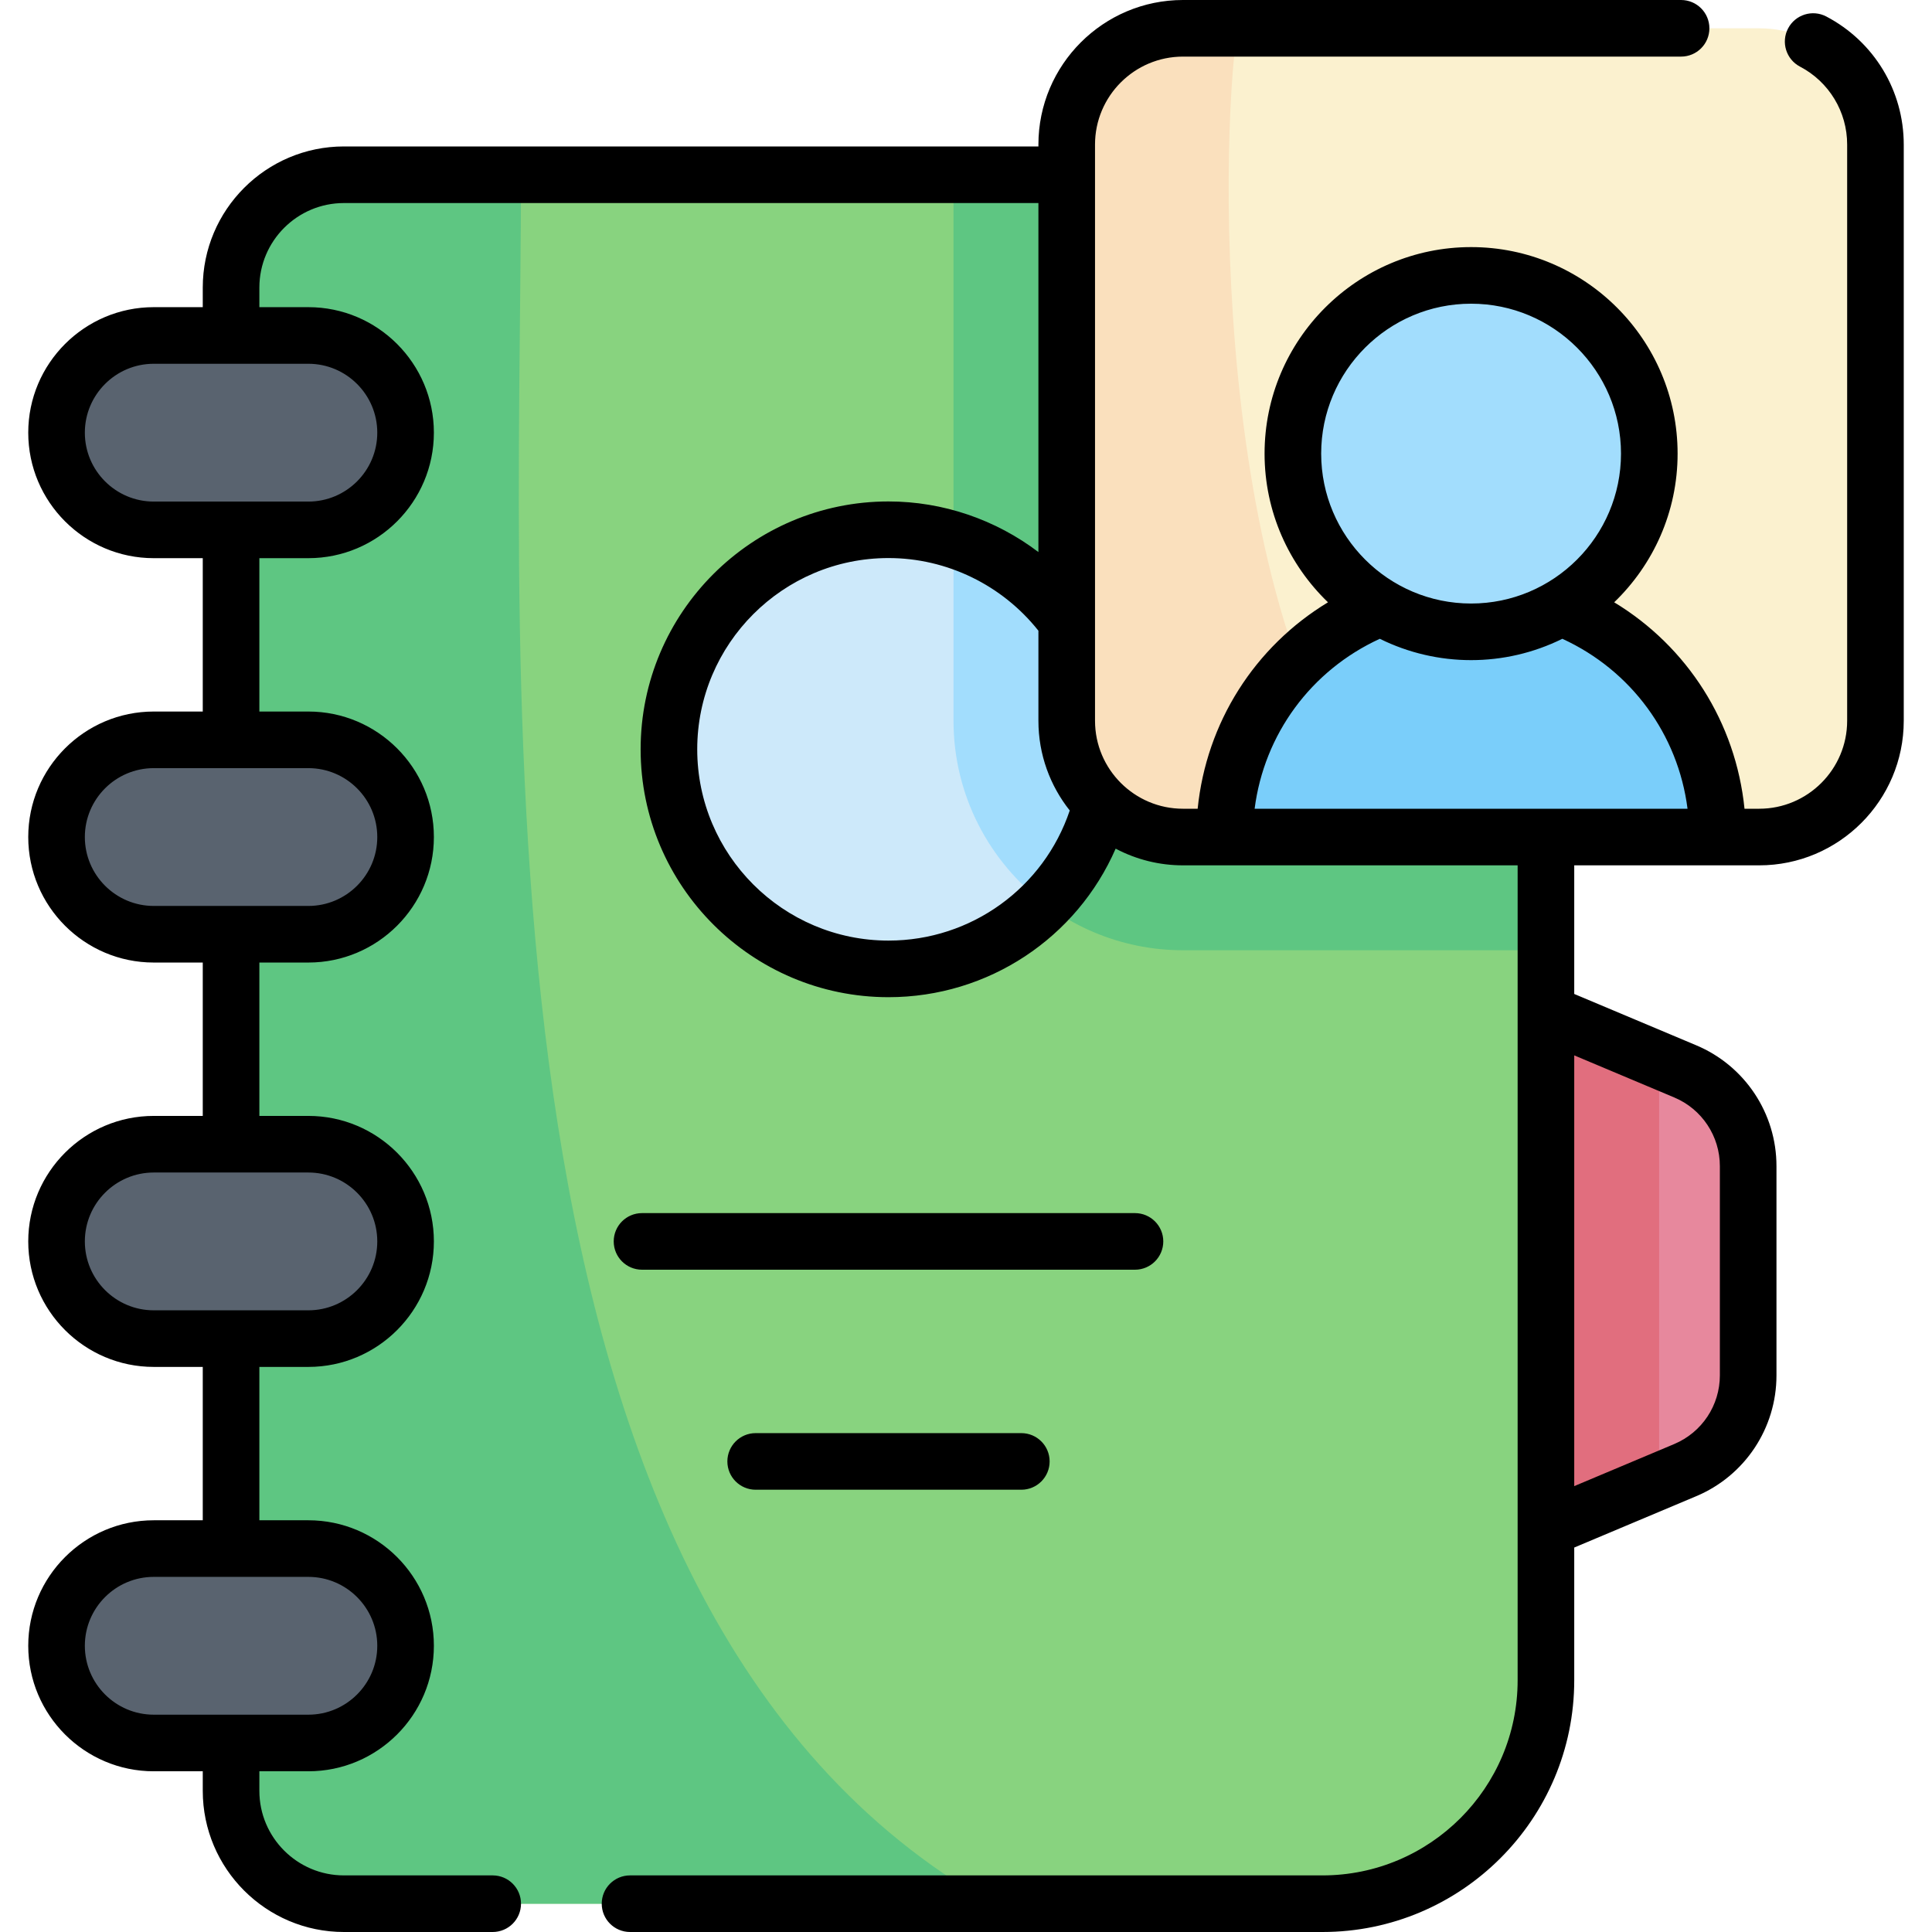
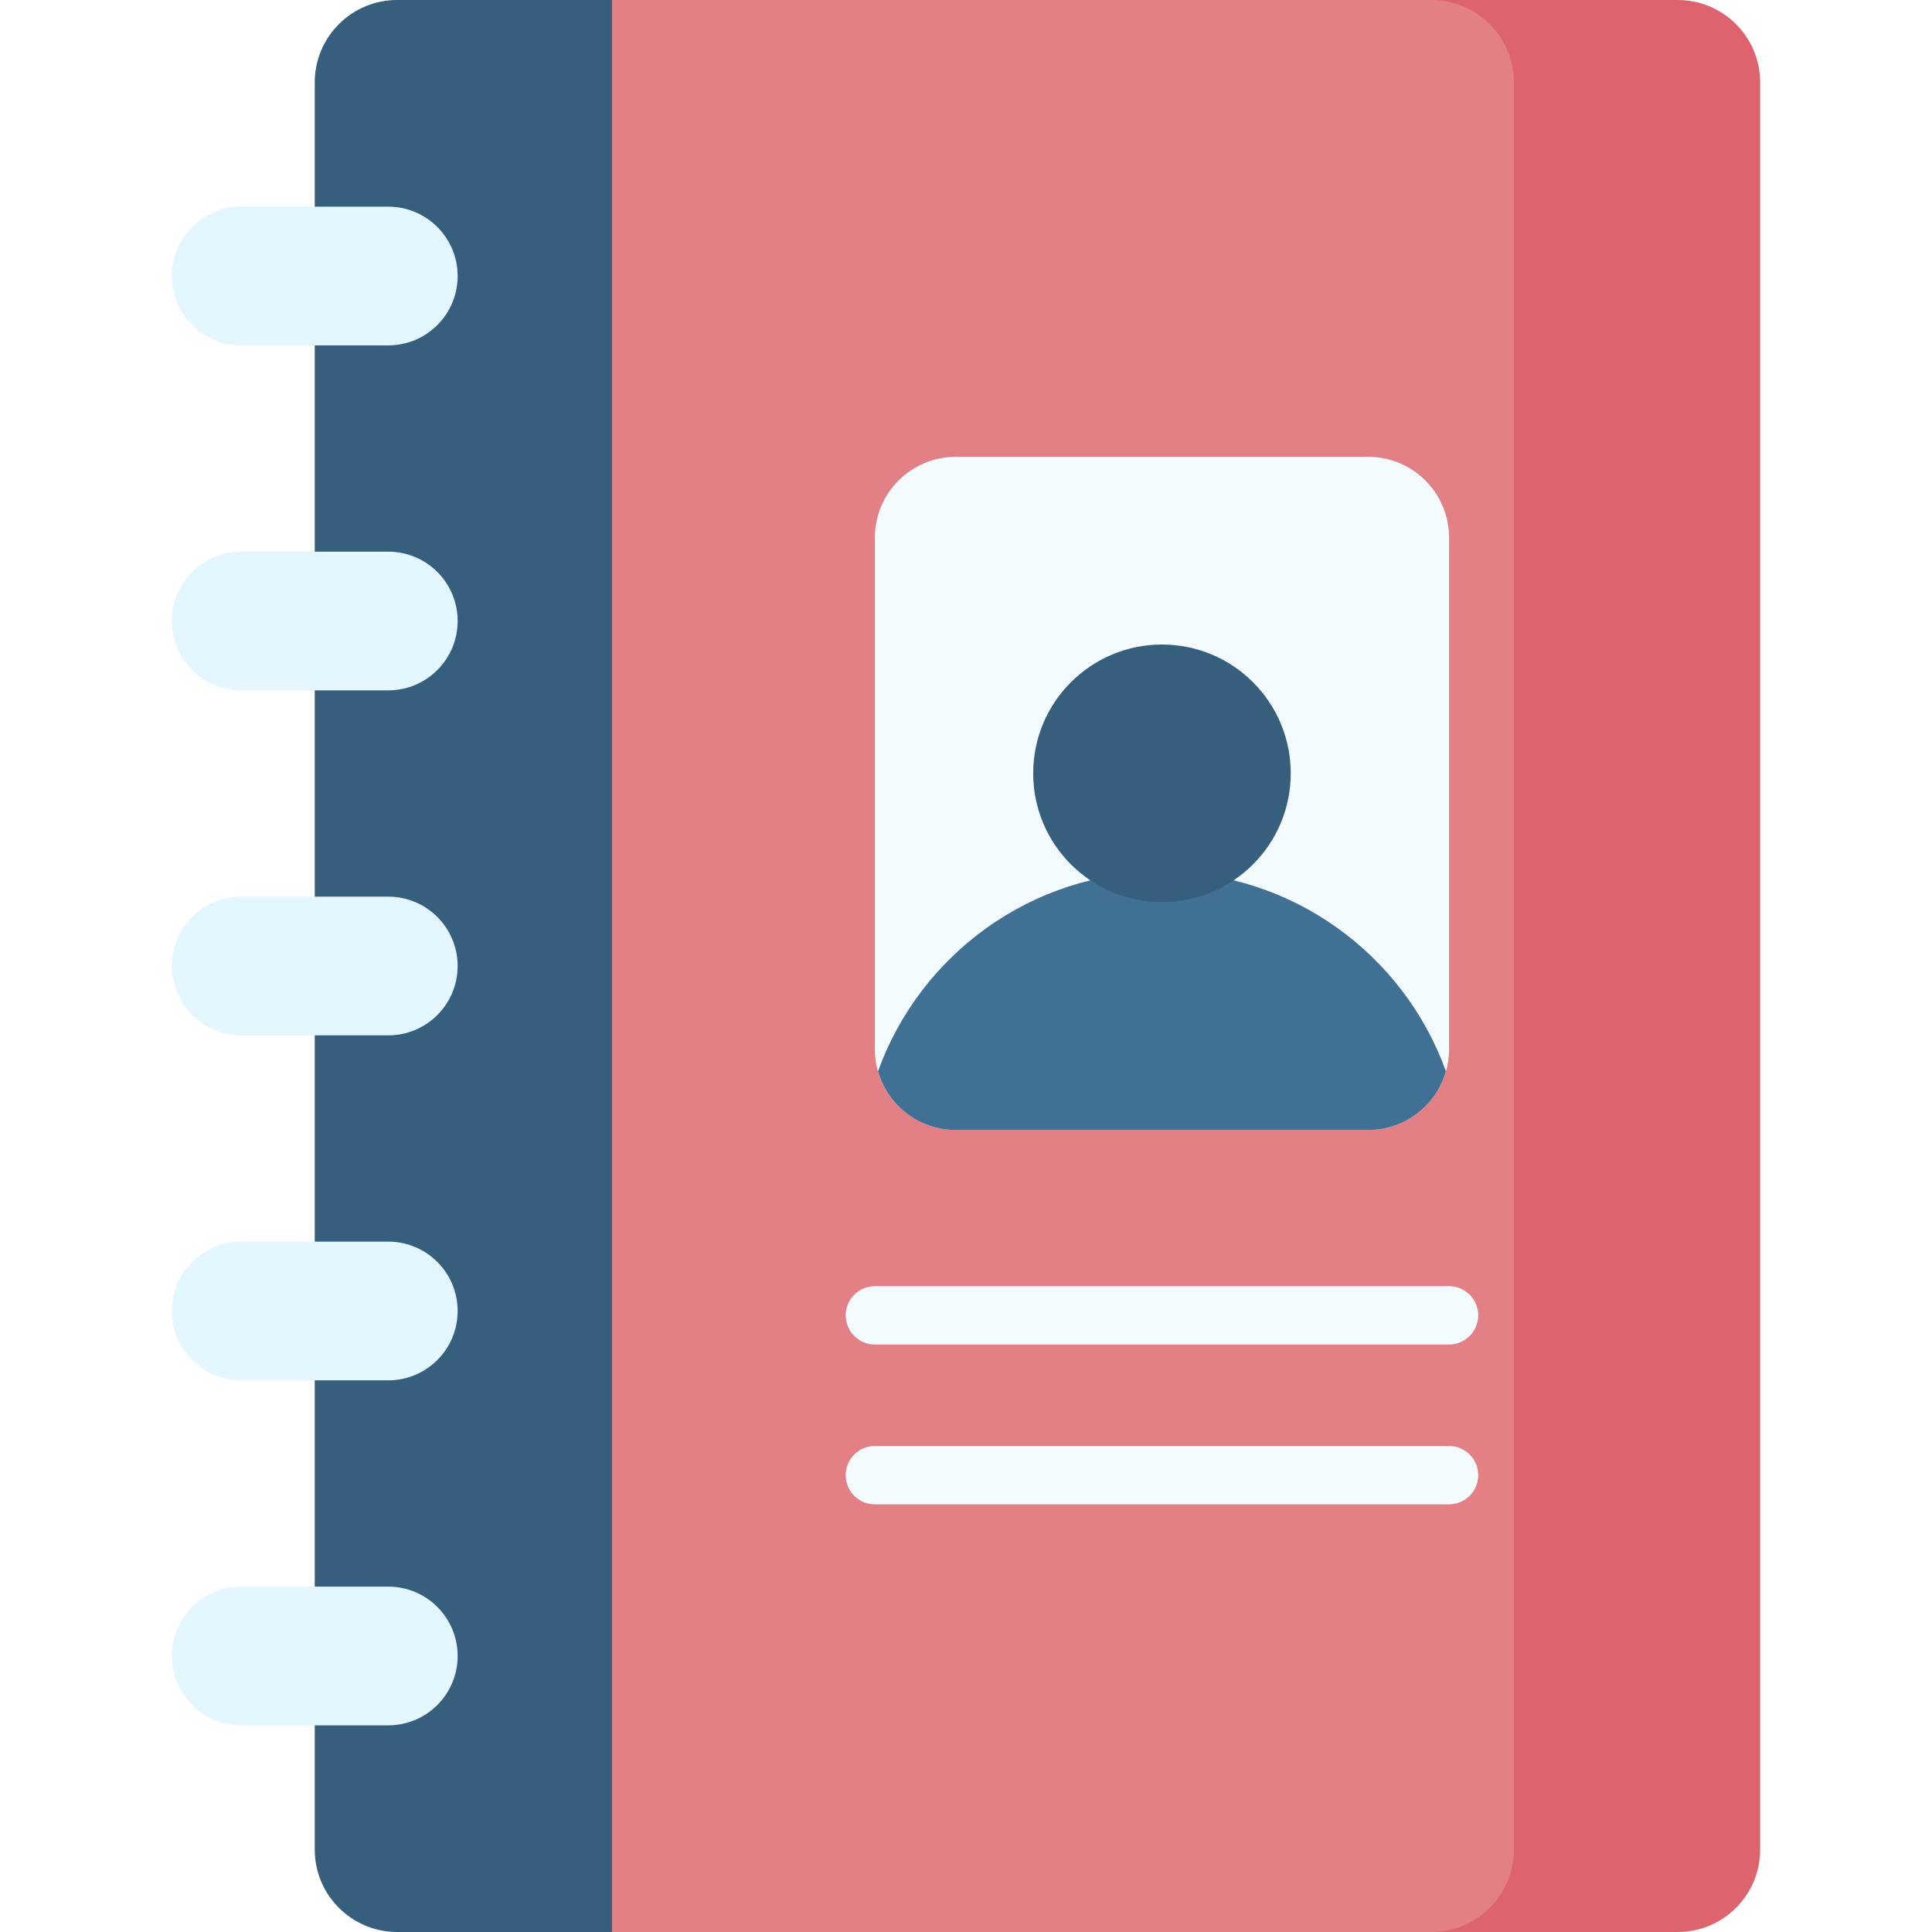
<svg xmlns="http://www.w3.org/2000/svg" viewBox="0 0 512 512">
-   <path d="M446.588 283.919l-36.899-15.529v136.743l36.899-15.529a27.273 27.273 0 0016.694-25.138v-55.41a27.274 27.274 0 00-16.694-25.137z" fill="#e7889d" />
-   <path d="M439.689 281.016l-30-12.626v136.743l30-12.626z" fill="#e16e7e" />
-   <path d="M350.475 504.5H91.142c-16.518 0-29.908-13.39-29.908-29.908V76.219c0-16.518 13.39-29.908 29.908-29.908h259.333c32.703 0 59.214 26.511 59.214 59.214v339.76c0 32.704-26.511 59.215-59.214 59.215z" fill="#88d37f" />
-   <path d="M91.142 46.311c-16.518 0-29.908 13.39-29.908 29.908v398.373c0 16.518 13.39 29.908 29.908 29.908H262.9C122.807 425.405 137.788 186.083 138.085 46.311zM350.475 46.311H252.69v144.7c0 33.532 27.281 60.814 60.813 60.814h96.186v-146.3c0-32.703-26.511-59.214-59.214-59.214z" fill="#5ec682" />
-   <circle cx="235.461" cy="198.578" fill="#cde9fa" transform="rotate(-13.34 234.995 198.565)" r="58.188" />
-   <circle cx="235.461" cy="198.578" fill="#cde9fa" transform="rotate(-13.34 234.995 198.565)" r="58.188" />
-   <path d="M252.69 142.985v48.026c0 19.77 9.488 37.36 24.143 48.474 10.394-10.511 16.816-24.957 16.816-40.907 0-26.138-17.234-48.249-40.959-55.593z" fill="#a2ddfd" />
-   <g fill="#59636f">
-     <path d="M81.722 88.903H40.745c-14.226 0-25.759 11.533-25.759 25.759 0 14.227 11.533 25.759 25.759 25.759h40.977c14.226 0 25.759-11.533 25.759-25.759.001-14.226-11.532-25.759-25.759-25.759zM81.722 196.065H40.745c-14.226 0-25.759 11.533-25.759 25.759 0 14.227 11.533 25.759 25.759 25.759h40.977c14.226 0 25.759-11.533 25.759-25.759.001-14.226-11.532-25.759-25.759-25.759zM81.722 303.227H40.745c-14.226 0-25.759 11.533-25.759 25.759 0 14.227 11.533 25.759 25.759 25.759h40.977c14.226 0 25.759-11.533 25.759-25.759.001-14.226-11.532-25.759-25.759-25.759zM81.722 410.389H40.745c-14.226 0-25.759 11.533-25.759 25.759 0 14.227 11.533 25.759 25.759 25.759h40.977c14.226 0 25.759-11.533 25.759-25.759.001-14.226-11.532-25.759-25.759-25.759z" />
+   <path d="M411.164 490.15V21.85c0-12.067-9.782-21.85-21.85-21.85H162.192l-19.54 15.888v480.225L162.192 512h227.122c12.067 0 21.85-9.782 21.85-21.85z" fill="#e28086" />
+   <path d="M444.612 0h-65.26c12.067 0 21.85 9.783 21.85 21.85v468.3c0 12.067-9.782 21.85-21.85 21.85h65.26c12.067 0 21.85-9.782 21.85-21.85V21.85c0-12.067-9.782-21.85-21.85-21.85z" fill="#dd636e" />
+   <path d="M162.192 0h-56.933C93.192 0 83.41 9.783 83.41 21.85v468.3c0 12.067 9.783 21.85 21.85 21.85h56.933V0z" fill="#365e7d" />
+   <g>
+     <path d="M384.016 356.307H231.853c-4.269 0-7.729-3.46-7.729-7.729s3.46-7.729 7.729-7.729h152.162a7.728 7.728 0 017.729 7.729 7.727 7.727 0 01-7.728 7.729zM384.016 398.663H231.853c-4.269 0-7.729-3.46-7.729-7.729s3.46-7.729 7.729-7.729h152.162a7.728 7.728 0 017.729 7.729 7.727 7.727 0 01-7.728 7.729z" fill="#f4fbff" />
+     <g>
+       <path d="M362.59 299.461H253.279c-11.833 0-21.425-9.592-21.425-21.425V142.491c0-11.833 9.592-21.425 21.425-21.425H362.59c11.833 0 21.425 9.592 21.425 21.425v135.545c0 11.833-9.592 21.425-21.425 21.425z" fill="#f4fbff" />
+       <path d="M307.934 231.023c-34.653 0-64.148 22.046-75.249 52.874 2.552 8.98 10.795 15.564 20.593 15.564H362.59c9.798 0 18.042-6.584 20.593-15.564-11.1-30.828-40.596-52.874-75.249-52.874z" fill="#407093" />
+       <circle cx="307.934" cy="204.935" fill="#365e7d" r="34.127" />
+     </g>
  </g>
-   <path d="M466.2 7.5H313.504c-17.018 0-30.814 13.796-30.814 30.814v152.697c0 17.018 13.796 30.814 30.814 30.814H466.2c17.018 0 30.814-13.796 30.814-30.814V38.314c0-17.018-13.796-30.814-30.814-30.814z" fill="#fbf1cf" />
-   <path d="M313.504 7.5c-17.018 0-30.814 13.796-30.814 30.814v152.697c0 17.018 13.796 30.814 30.814 30.814h58.027c-50.398-48.59-48.47-182.838-43.569-214.325z" fill="#fae0bd" />
-   <path d="M455.201 221.824c0-36.091-29.258-65.349-65.349-65.349s-65.349 29.258-65.349 65.349z" fill="#7acefa" />
-   <circle cx="389.852" cy="120.212" fill="#a2ddfd" transform="rotate(-9.25 390.202 120.591)" r="47.228" />
-   <path d="M308.282 328.986a7.5 7.5 0 00-7.5-7.5H170.141a7.5 7.5 0 000 15h130.641a7.5 7.5 0 007.5-7.5zM200.26 379.793a7.5 7.5 0 000 15h70.403a7.5 7.5 0 000-15zM483.989 4.373a7.498 7.498 0 00-10.126 3.155 7.5 7.5 0 003.155 10.126 23.273 23.273 0 0112.497 20.659V191.01c0 12.855-10.458 23.314-23.314 23.314h-3.888c-2.311-22.838-15.093-42.932-34.538-54.709 10.348-9.963 16.806-23.939 16.806-39.403 0-30.178-24.551-54.729-54.728-54.729s-54.729 24.551-54.729 54.729c0 15.465 6.458 29.441 16.806 39.403-19.446 11.777-32.227 31.871-34.538 54.709h-3.888c-12.855 0-23.313-10.458-23.313-23.314V38.313C290.19 25.458 300.648 15 313.503 15h132.003c4.142 0 7.5-3.357 7.5-7.5s-3.358-7.5-7.5-7.5H313.503c-21.126 0-38.313 17.188-38.313 38.313v.497H91.142c-20.627 0-37.408 16.781-37.408 37.408v5.184H40.745c-18.339 0-33.259 14.92-33.259 33.259 0 18.34 14.92 33.26 33.259 33.26h12.989v40.643H40.745c-18.339 0-33.259 14.92-33.259 33.259 0 18.34 14.92 33.26 33.259 33.26h12.989v40.644H40.745c-18.339 0-33.259 14.92-33.259 33.259 0 18.34 14.92 33.26 33.259 33.26h12.989v40.643H40.745c-18.339 0-33.259 14.92-33.259 33.259 0 18.34 14.92 33.26 33.259 33.26h12.989v5.184c0 20.627 16.781 37.408 37.408 37.408h39.43c4.142 0 7.5-3.357 7.5-7.5s-3.358-7.5-7.5-7.5h-39.43c-12.356 0-22.408-10.053-22.408-22.408v-5.184h12.988c18.339 0 33.26-14.92 33.26-33.26 0-18.339-14.92-33.259-33.26-33.259H68.734v-40.643h12.988c18.339 0 33.26-14.92 33.26-33.26 0-18.339-14.92-33.259-33.26-33.259H68.734v-40.644h12.988c18.339 0 33.26-14.92 33.26-33.26 0-18.339-14.92-33.259-33.26-33.259H68.734v-40.643h12.988c18.339 0 33.26-14.92 33.26-33.26 0-18.339-14.92-33.259-33.26-33.259H68.734v-5.184c0-12.356 10.052-22.408 22.408-22.408H275.19v92.493c-11.309-8.583-25.254-13.414-39.729-13.414-36.22 0-65.688 29.467-65.688 65.688s29.467 65.688 65.688 65.688c26.468 0 49.904-15.747 60.199-39.365a38.07 38.07 0 0017.843 4.424h88.686V445.285c0 28.516-23.199 51.715-51.714 51.715H166.966c-4.142 0-7.5 3.357-7.5 7.5s3.358 7.5 7.5 7.5h183.509c36.787 0 66.714-29.928 66.714-66.715v-35.171l32.308-13.597a34.7 34.7 0 0021.285-32.05v-55.41a34.702 34.702 0 00-21.285-32.051l-32.308-13.596v-34.085H466.2c21.126 0 38.314-17.188 38.314-38.314V38.313c0-14.29-7.865-27.294-20.525-33.94zM81.722 417.89c10.068 0 18.26 8.191 18.26 18.259s-8.191 18.26-18.26 18.26H40.745c-10.068 0-18.259-8.191-18.259-18.26 0-10.068 8.191-18.259 18.259-18.259zm0-107.162c10.068 0 18.26 8.19 18.26 18.259 0 10.068-8.191 18.26-18.26 18.26H40.745c-10.068 0-18.259-8.191-18.259-18.26 0-10.068 8.191-18.259 18.259-18.259zm0-107.163c10.068 0 18.26 8.191 18.26 18.259s-8.191 18.26-18.26 18.26H40.745c-10.068 0-18.259-8.191-18.259-18.26 0-10.068 8.191-18.259 18.259-18.259zm0-107.162c10.068 0 18.26 8.191 18.26 18.259s-8.191 18.26-18.26 18.26H40.745c-10.068 0-18.259-8.191-18.259-18.26 0-10.068 8.191-18.259 18.259-18.259zm153.739 152.863c-27.949 0-50.688-22.738-50.688-50.688 0-27.949 22.738-50.688 50.688-50.688 15.466 0 30.14 7.165 39.729 19.258v23.863c0 8.978 3.112 17.238 8.304 23.777-6.882 20.48-26.108 34.478-48.033 34.478zm114.663-129.054c0-21.906 17.822-39.729 39.729-39.729 21.906 0 39.728 17.822 39.728 39.729 0 21.906-17.822 39.728-39.728 39.728-21.907-.001-39.729-17.822-39.729-39.728zm93.555 170.62a19.73 19.73 0 0112.103 18.225v55.41c0 7.977-4.75 15.13-12.103 18.224l-26.49 11.148V279.684zm-111.19-76.508c2.525-19.706 14.902-36.652 33.173-45.038a54.563 54.563 0 0048.379 0c18.271 8.385 30.649 25.332 33.173 45.038z" />
+   <g fill="#e4f6ff">
+     <path d="M102.902 91.528H63.917c-10.15 0-18.379-8.229-18.379-18.379 0-10.15 8.229-18.379 18.379-18.379h38.986c10.15 0 18.379 8.229 18.379 18.379-.001 10.15-8.229 18.379-18.38 18.379zM102.902 182.953H63.917c-10.15 0-18.379-8.229-18.379-18.379 0-10.15 8.229-18.379 18.379-18.379h38.986c10.15 0 18.379 8.229 18.379 18.379-.001 10.151-8.229 18.379-18.38 18.379zM102.902 274.379H63.917c-10.15 0-18.379-8.229-18.379-18.379 0-10.15 8.229-18.379 18.379-18.379h38.986c10.15 0 18.379 8.229 18.379 18.379-.001 10.151-8.229 18.379-18.38 18.379zM102.902 365.805H63.917c-10.15 0-18.379-8.229-18.379-18.379 0-10.15 8.229-18.379 18.379-18.379h38.986c10.15 0 18.379 8.229 18.379 18.379-.001 10.15-8.229 18.379-18.38 18.379zM102.902 457.231H63.917c-10.15 0-18.379-8.229-18.379-18.379 0-10.15 8.229-18.379 18.379-18.379h38.986c10.15 0 18.379 8.229 18.379 18.379-.001 10.15-8.229 18.379-18.38 18.379z" />
+   </g>
</svg>
